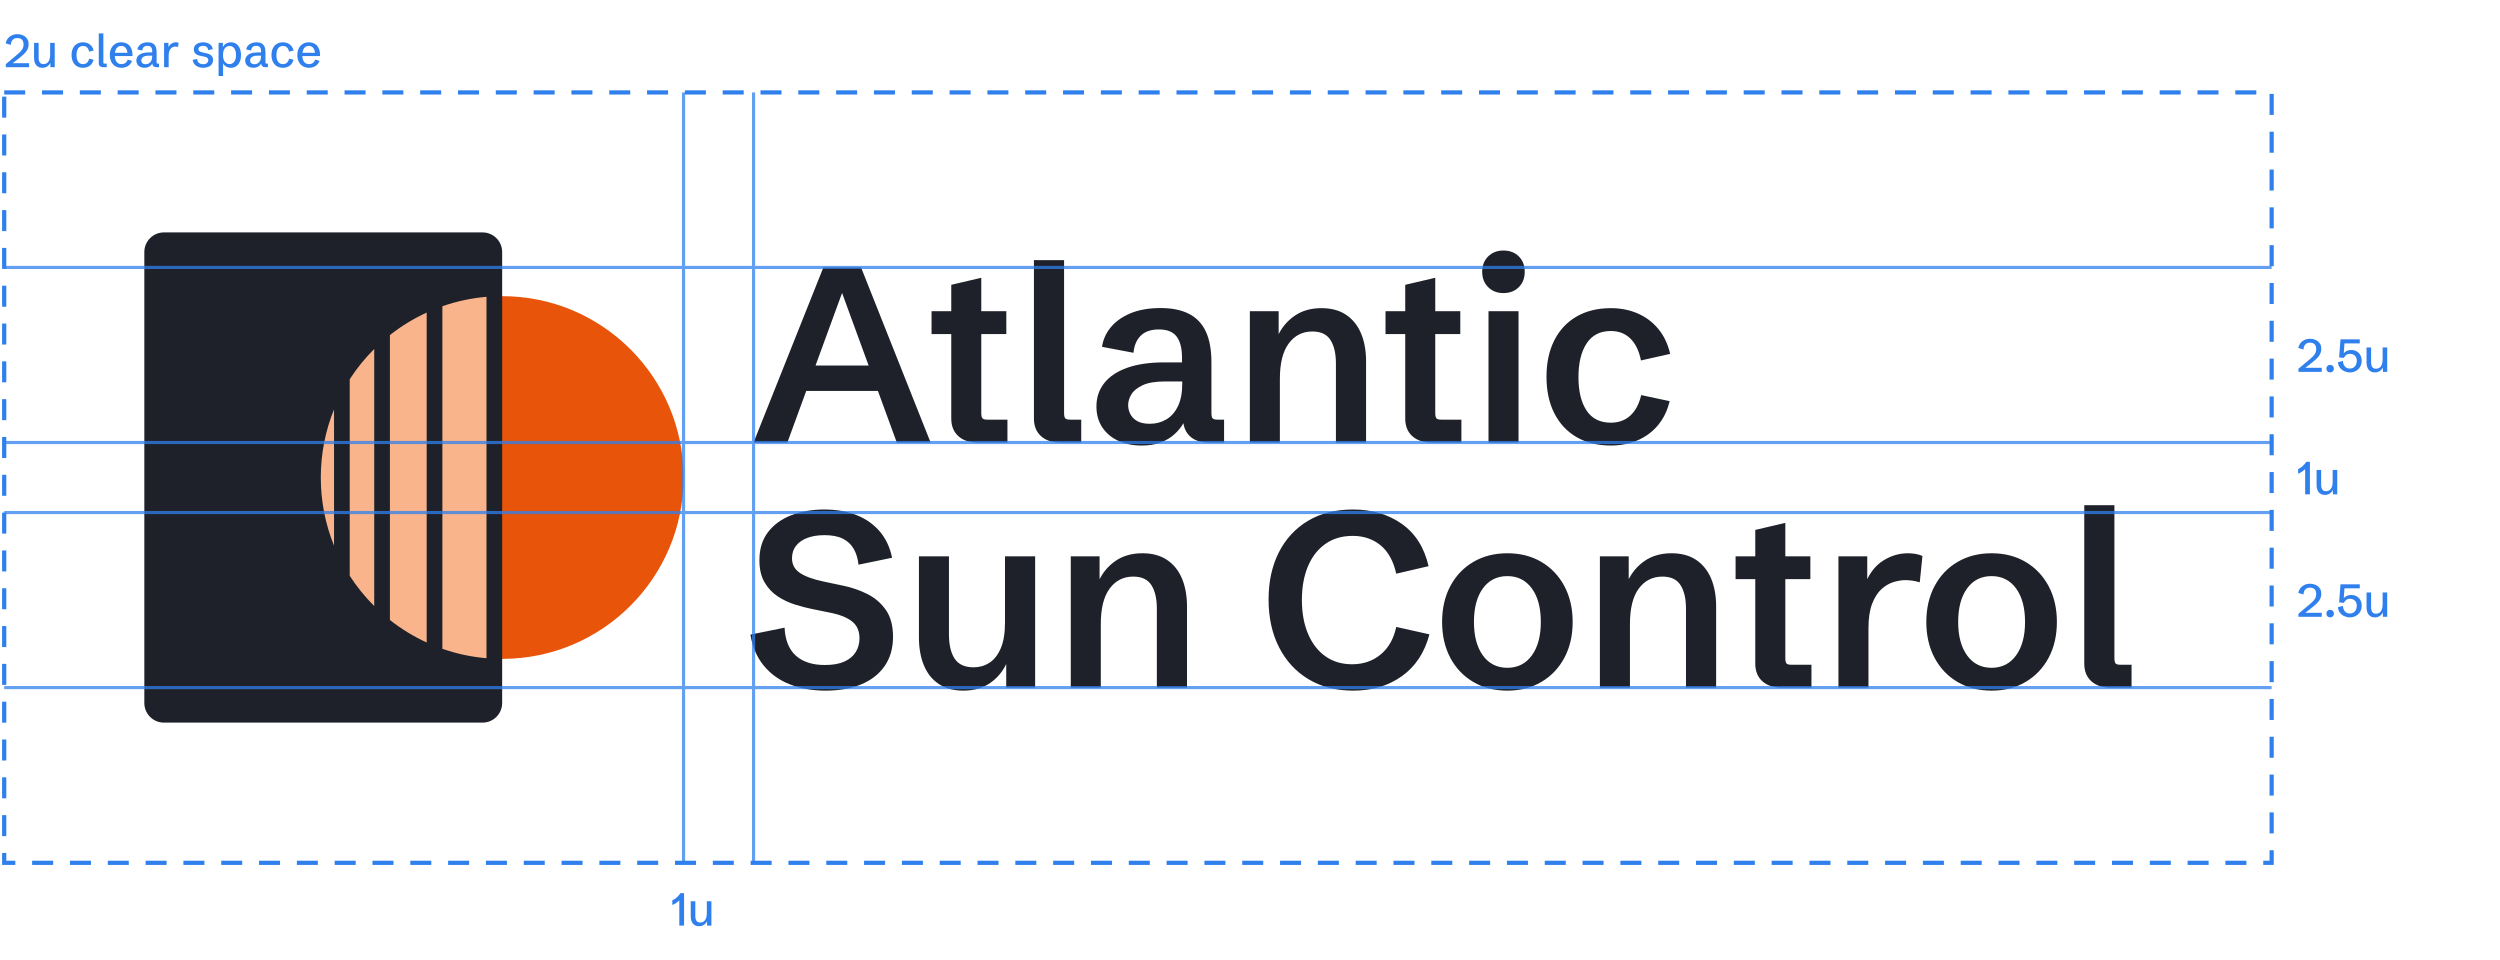
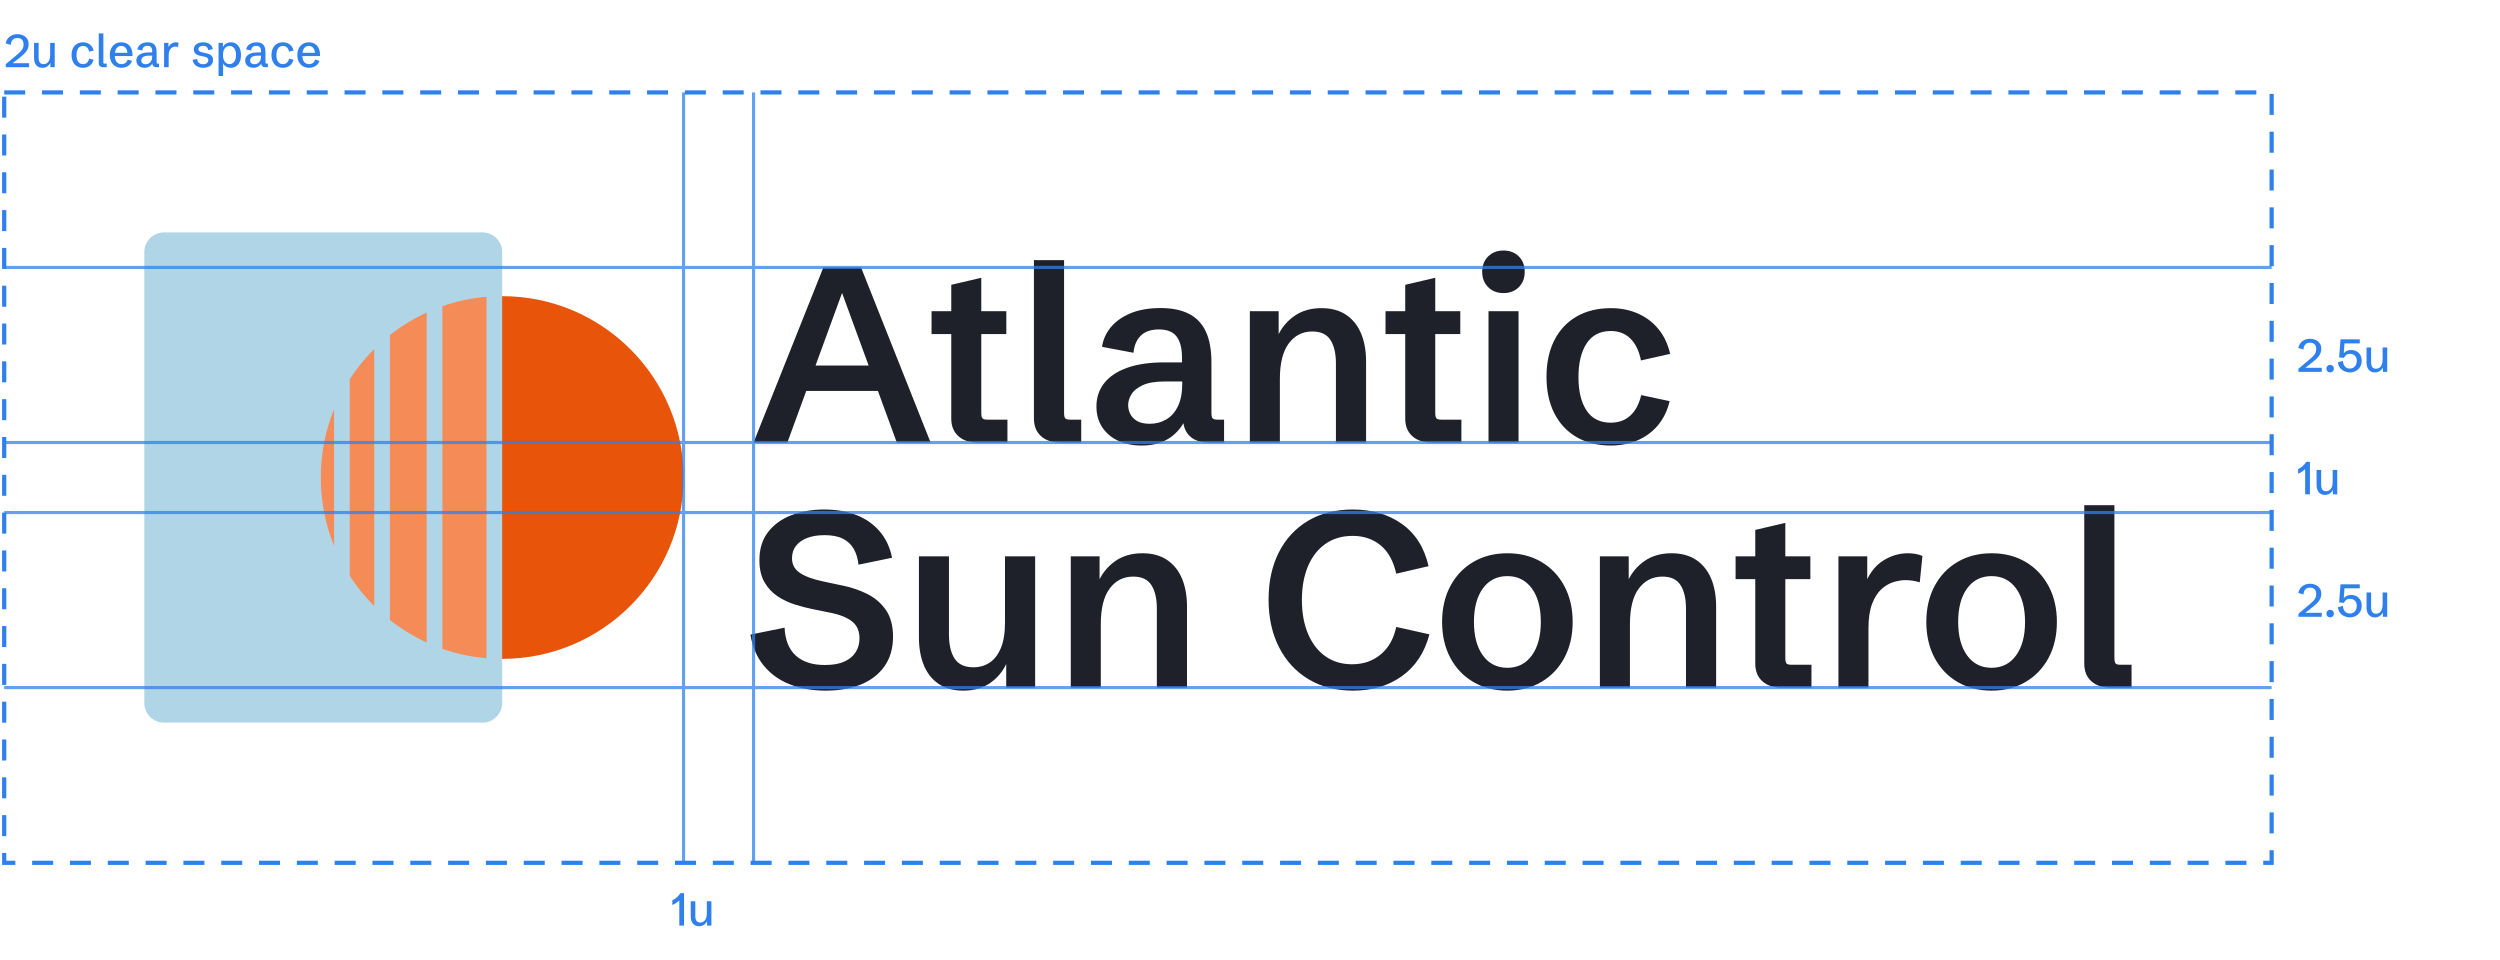
<svg xmlns="http://www.w3.org/2000/svg" width="1190.0" height="456.7" viewBox="-68.7 -127.3 1190.0 456.7" role="img" aria-label="Spacing of option 1">
  <path fill="#E8540A" d="M256.67 100C256.67 147.68 218.01 186.33 170.33 186.33C122.65 186.33 84 147.68 84 100C84 52.32 122.65 13.67 170.33 13.67C218.01 13.67 256.67 52.32 256.67 100Z" />
-   <path fill="#1E2129" d="M9.33 -16.67H161C166.15 -16.67 170.33 -12.49 170.33 -7.33V207.33C170.33 212.49 166.15 216.67 161 216.67H9.33C4.18 216.67 0 212.49 0 207.33V-7.33C0 -12.49 4.18 -16.67 9.33 -16.67Z" />
-   <path fill="#F9B48C" d="M162.87 186.01C155.57 185.39 148.53 183.86 141.87 181.53V18.47C148.53 16.14 155.57 14.61 162.87 13.99V186.01ZM134.4 178.52C128.13 175.65 122.26 172.04 116.9 167.82V32.18C122.26 27.96 128.13 24.35 134.4 21.48V178.52ZM109.43 161.19C105.05 156.83 101.14 152 97.77 146.79V53.21C101.14 48 105.05 43.17 109.43 38.81V161.19ZM90.3 67.56V132.44C86.24 122.42 84 111.47 84 100C84 88.53 86.24 77.58 90.3 67.56Z" />
+   <path fill="#AFD5E6" d="M9.33 -16.67H161C166.15 -16.67 170.33 -12.49 170.33 -7.33V207.33C170.33 212.49 166.15 216.67 161 216.67H9.33C4.18 216.67 0 212.49 0 207.33V-7.33C0 -12.49 4.18 -16.67 9.33 -16.67Z" />
+   <path fill="#F58B57" d="M162.87 186.01C155.57 185.39 148.53 183.86 141.87 181.53V18.47C148.53 16.14 155.57 14.61 162.87 13.99V186.01ZM134.4 178.52C128.13 175.65 122.26 172.04 116.9 167.82V32.18C122.26 27.96 128.13 24.35 134.4 21.48V178.52ZM109.43 161.19C105.05 156.83 101.14 152 97.77 146.79V53.21C101.14 48 105.05 43.17 109.43 38.81V161.19ZM90.3 67.56V132.44C86.24 122.42 84 111.47 84 100C84 88.53 86.24 77.58 90.3 67.56Z" />
  <g fill="#1E2129">
    <path transform="translate(289.25 83.33)" d="M0.75 0 33.97 -83.33H51.91L85.01 0H68.92L42.88 -71.18L16.84 0ZM20.54 -24.54V-36.63H65.1V-24.54ZM107.23 0Q101.56 0 98.21 -3.04Q94.85 -6.08 94.85 -11.4V-51.62H85.47V-62.5H94.85V-75.06L109.14 -78.41V-62.5H121.06V-51.62H109.14V-14.12Q109.14 -12.15 109.69 -11.52Q110.24 -10.88 112.04 -10.88H121.59V0ZM146.64 0Q140.91 0 137.56 -3.04Q134.2 -6.08 134.2 -11.4V-86.81H148.55V-14.12Q148.55 -12.15 149.1 -11.52Q149.65 -10.88 151.45 -10.88H156.71V0ZM185.42 1.45Q179.34 1.45 174.48 -0.75Q169.62 -2.95 166.78 -7.15Q163.95 -11.34 163.95 -17.19Q163.95 -23.5 167.62 -28.21Q171.3 -32.93 178.5 -35.53Q185.71 -38.14 196.35 -38.14H205.73L204.69 -36.75V-40.28Q204.69 -46.99 202.14 -50.41Q199.59 -53.82 193.69 -53.82Q188.08 -53.82 185.07 -50.87Q182.06 -47.92 181.6 -42.71L166.61 -45.54Q167.36 -50.69 170.8 -54.86Q174.25 -59.03 180.21 -61.52Q186.17 -64 194.56 -64Q202.55 -64 207.93 -61.28Q213.31 -58.56 216 -52.86Q218.69 -47.16 218.69 -38.14V-14.12Q218.69 -12.15 219.24 -11.52Q219.79 -10.88 221.59 -10.88H224.71V0H217.25Q211.57 0 208.39 -3.04Q205.21 -6.08 205.21 -11.4V-14.93L207.64 -14.24Q206.83 -11.75 205.27 -9.03Q203.7 -6.31 201.1 -3.94Q198.5 -1.56 194.65 -0.06Q190.8 1.45 185.42 1.45ZM189.35 -8.91Q193.69 -8.91 197.19 -10.97Q200.69 -13.02 202.75 -17.27Q204.8 -21.53 204.8 -28.01V-29.05H196.59Q189.81 -29.05 186 -27.29Q182.18 -25.52 180.61 -22.95Q179.05 -20.37 179.05 -17.82Q179.05 -15.62 180.06 -13.57Q181.08 -11.52 183.33 -10.21Q185.59 -8.91 189.35 -8.91ZM236.98 0V-62.5H250.69V-48.21L250.29 -50.75Q253.01 -56.66 258.28 -60.3Q263.54 -63.95 271.06 -63.95Q278.07 -63.95 282.78 -60.79Q287.5 -57.64 289.9 -51.94Q292.3 -46.24 292.3 -38.6V0H277.95V-37.62Q277.95 -44.68 275.38 -48.76Q272.8 -52.84 266.72 -52.84Q259.72 -52.84 255.5 -47.16Q251.27 -41.49 251.27 -30.21V0ZM323.32 0Q317.65 0 314.29 -3.04Q310.94 -6.08 310.94 -11.4V-51.62H301.56V-62.5H310.94V-75.06L325.23 -78.41V-62.5H337.15V-51.62H325.23V-14.12Q325.23 -12.15 325.78 -11.52Q326.33 -10.88 328.12 -10.88H337.67V0ZM350.58 0V-62.5H364.87V0ZM357.7 -71.12Q353.24 -71.12 350.41 -73.96Q347.57 -76.79 347.57 -81.25Q347.57 -85.76 350.41 -88.57Q353.24 -91.38 357.7 -91.38Q362.21 -91.38 365.02 -88.57Q367.82 -85.76 367.82 -81.25Q367.82 -76.79 365.02 -73.96Q362.21 -71.12 357.7 -71.12ZM408.91 1.45Q399.42 1.45 392.53 -2.55Q385.65 -6.54 381.92 -13.89Q378.18 -21.24 378.18 -31.25Q378.18 -41.32 381.92 -48.67Q385.65 -56.02 392.53 -59.98Q399.42 -63.95 408.85 -63.95Q415.74 -63.95 421.53 -61.46Q427.31 -58.97 431.37 -54.11Q435.42 -49.25 437.04 -42.19L423.15 -39.06Q421.76 -45.95 418.08 -49.51Q414.41 -53.07 408.8 -53.07Q401.16 -53.07 397.28 -47.16Q393.4 -41.26 393.4 -31.13Q393.4 -21.01 397.25 -15.22Q401.1 -9.43 408.8 -9.43Q414.29 -9.43 418 -12.73Q421.7 -16.03 423.26 -22.57L436.81 -19.68Q435.53 -14.35 432.87 -10.39Q430.21 -6.42 426.48 -3.79Q422.74 -1.16 418.29 0.14Q413.83 1.45 408.91 1.45Z" />
    <path transform="translate(285.49 200.00)" d="M38.83 1.45Q29.4 1.45 21.82 -1.53Q14.24 -4.51 9.35 -10.47Q4.46 -16.44 3.01 -25.23L19.27 -28.53Q19.68 -19.73 24.59 -15.25Q29.51 -10.76 38.43 -10.76Q44.16 -10.76 47.77 -12.41Q51.39 -14.06 53.15 -16.93Q54.92 -19.79 54.92 -23.44Q54.92 -28.76 51.36 -31.51Q47.8 -34.26 41.9 -35.47L32.52 -37.38Q28.7 -38.14 24.33 -39.5Q19.97 -40.86 16.09 -43.37Q12.21 -45.89 9.75 -50.09Q7.29 -54.28 7.29 -60.65Q7.29 -68.75 11.46 -74.1Q15.62 -79.46 22.63 -82.12Q29.63 -84.78 38.08 -84.78Q46.93 -84.78 53.65 -82.06Q60.36 -79.34 64.67 -74.22Q68.98 -69.1 70.43 -61.81L54.46 -58.51Q53.99 -62.91 52.17 -66.06Q50.35 -69.21 46.99 -70.89Q43.63 -72.57 38.25 -72.57Q33.68 -72.57 30.21 -71.3Q26.74 -70.02 24.77 -67.56Q22.8 -65.1 22.8 -61.57Q22.8 -57.12 26.56 -54.6Q30.32 -52.08 37.67 -50.52L47.22 -48.5Q53.18 -47.28 58.59 -44.59Q64 -41.9 67.45 -37.01Q70.89 -32.12 70.89 -24.19Q70.89 -15.97 66.87 -10.21Q62.85 -4.46 55.64 -1.5Q48.44 1.45 38.83 1.45ZM104.34 1.45Q97.4 1.45 92.68 -1.71Q87.96 -4.86 85.59 -10.59Q83.22 -16.32 83.22 -23.9V-62.5H97.51V-25.46Q97.51 -17.88 100.23 -13.77Q102.95 -9.66 109.26 -9.66Q113.43 -9.66 116.78 -11.83Q120.14 -14 122.16 -18.69Q124.19 -23.38 124.19 -30.96V-62.5H138.54V0H124.77V-14.7L125.17 -12.09Q122.51 -5.96 117.22 -2.26Q111.92 1.45 104.34 1.45ZM155.5 0V-62.5H169.21V-48.21L168.81 -50.75Q171.53 -56.66 176.79 -60.3Q182.06 -63.95 189.58 -63.95Q196.59 -63.95 201.3 -60.79Q206.02 -57.64 208.42 -51.94Q210.82 -46.24 210.82 -38.6V0H196.47V-37.62Q196.47 -44.68 193.89 -48.76Q191.32 -52.84 185.24 -52.84Q178.24 -52.84 174.02 -47.16Q169.79 -41.49 169.79 -30.21V0ZM289.93 1.45Q277.72 1.45 268.66 -3.99Q259.61 -9.43 254.63 -19.21Q249.65 -28.99 249.65 -41.96Q249.65 -54.63 254.48 -64.27Q259.32 -73.9 268.34 -79.34Q277.37 -84.78 289.81 -84.78Q303.36 -84.78 313.05 -77.95Q322.74 -71.12 325.81 -57.81L310.42 -54.22Q308.39 -63.31 302.92 -67.77Q297.45 -72.22 289.7 -72.22Q282.06 -72.22 276.65 -68.37Q271.24 -64.53 268.37 -57.67Q265.51 -50.81 265.51 -41.72Q265.51 -32.52 268.43 -25.61Q271.35 -18.69 276.71 -14.9Q282.06 -11.11 289.41 -11.11Q297.4 -11.11 303.01 -15.77Q308.62 -20.43 310.42 -28.88L326.22 -25.35Q322.8 -12.38 313.14 -5.47Q303.47 1.45 289.93 1.45ZM363.32 1.45Q354.12 1.45 347.09 -2.69Q340.06 -6.83 336.15 -14.21Q332.25 -21.59 332.25 -31.25Q332.25 -40.91 336.15 -48.29Q340.06 -55.67 347.09 -59.81Q354.12 -63.95 363.32 -63.95Q372.52 -63.95 379.53 -59.81Q386.53 -55.67 390.46 -48.29Q394.4 -40.91 394.4 -31.25Q394.4 -21.59 390.46 -14.21Q386.53 -6.83 379.5 -2.69Q372.47 1.45 363.32 1.45ZM363.32 -9.43Q370.67 -9.43 374.96 -15.31Q379.24 -21.18 379.24 -31.25Q379.24 -41.38 374.96 -47.22Q370.67 -53.07 363.32 -53.07Q355.92 -53.07 351.66 -47.22Q347.41 -41.38 347.41 -31.25Q347.41 -21.18 351.66 -15.31Q355.92 -9.43 363.32 -9.43ZM407.36 0V-62.5H421.08V-48.21L420.67 -50.75Q423.39 -56.66 428.66 -60.3Q433.93 -63.95 441.45 -63.95Q448.45 -63.95 453.17 -60.79Q457.88 -57.64 460.29 -51.94Q462.69 -46.24 462.69 -38.6V0H448.34V-37.62Q448.34 -44.68 445.76 -48.76Q443.18 -52.84 437.11 -52.84Q430.11 -52.84 425.88 -47.16Q421.66 -41.49 421.66 -30.21V0ZM493.71 0Q488.03 0 484.68 -3.04Q481.32 -6.08 481.32 -11.4V-51.62H471.95V-62.5H481.32V-75.06L495.62 -78.41V-62.5H507.54V-51.62H495.62V-14.12Q495.62 -12.15 496.17 -11.52Q496.71 -10.88 498.51 -10.88H508.06V0ZM520.9 0V-62.5H534.62V-48.73L534.1 -50.46Q536.99 -57.23 542.43 -60.59Q547.87 -63.95 554.01 -63.95Q555.74 -63.95 557.51 -63.66Q559.27 -63.37 560.89 -62.67L559.62 -50.12Q556.09 -51.16 552.73 -51.16Q550.24 -51.16 547.21 -50.26Q544.17 -49.36 541.45 -46.93Q538.73 -44.5 536.96 -39.96Q535.2 -35.42 535.2 -28.18V0ZM593.82 1.45Q584.62 1.45 577.59 -2.69Q570.55 -6.83 566.65 -14.21Q562.74 -21.59 562.74 -31.25Q562.74 -40.91 566.65 -48.29Q570.55 -55.67 577.59 -59.81Q584.62 -63.95 593.82 -63.95Q603.02 -63.95 610.02 -59.81Q617.02 -55.67 620.96 -48.29Q624.89 -40.91 624.89 -31.25Q624.89 -21.59 620.96 -14.21Q617.02 -6.83 609.99 -2.69Q602.96 1.45 593.82 1.45ZM593.82 -9.43Q601.17 -9.43 605.45 -15.31Q609.73 -21.18 609.73 -31.25Q609.73 -41.38 605.45 -47.22Q601.17 -53.07 593.82 -53.07Q586.41 -53.07 582.16 -47.22Q577.9 -41.38 577.9 -31.25Q577.9 -21.18 582.16 -15.31Q586.41 -9.43 593.82 -9.43ZM650.36 0Q644.63 0 641.27 -3.04Q637.92 -6.08 637.92 -11.4V-86.81H652.27V-14.12Q652.27 -12.15 652.82 -11.52Q653.37 -10.88 655.16 -10.88H660.43V0Z" />
  </g>
  <g fill="none" stroke="#2F80ED" stroke-width="1.5" opacity=".75">
    <path d="M-66.7 0.00H1012.6" />
    <path d="M-66.7 83.33H1012.6" />
    <path d="M-66.7 116.67H1012.6" />
    <path d="M-66.7 200.00H1012.6" />
    <path d="M256.67 -83.3V283.3" />
    <path d="M290.00 -83.3V283.3" />
  </g>
  <rect x="-66.7" y="-83.3" width="1079.3" height="366.7" fill="none" stroke="#2F80ED" stroke-width="2" stroke-dasharray="10 8" />
  <path fill="#2F80ED" transform="translate(1024.6 49.7)" d="M0.75 0V-1.46L6.21 -6.04Q7.26 -6.93 7.93 -7.66Q8.59 -8.4 8.91 -9.16Q9.22 -9.93 9.22 -10.85Q9.22 -11.88 8.87 -12.56Q8.52 -13.23 7.86 -13.57Q7.21 -13.9 6.28 -13.9Q5.18 -13.9 4.51 -13.45Q3.83 -13.01 3.52 -12.27Q3.2 -11.53 3.15 -10.63L0.73 -11.35Q0.83 -12.42 1.54 -13.43Q2.25 -14.44 3.46 -15.09Q4.67 -15.74 6.28 -15.74Q7.21 -15.74 8.15 -15.47Q9.09 -15.21 9.88 -14.65Q10.67 -14.08 11.15 -13.17Q11.63 -12.26 11.63 -10.97Q11.63 -9.14 10.6 -7.68Q9.56 -6.22 7.69 -4.78L3.59 -1.57L2.4 -1.92H11.85V0ZM15.86 0.27Q15.08 0.27 14.57 -0.24Q14.06 -0.75 14.06 -1.53Q14.06 -2.3 14.57 -2.81Q15.08 -3.32 15.86 -3.32Q16.62 -3.32 17.13 -2.81Q17.64 -2.3 17.64 -1.53Q17.64 -0.75 17.13 -0.24Q16.62 0.27 15.86 0.27ZM25.28 0.27Q23.89 0.27 22.63 -0.29Q21.38 -0.85 20.54 -1.92Q19.71 -3 19.57 -4.57L21.92 -5.2Q22.02 -3.64 22.84 -2.6Q23.67 -1.57 25.24 -1.57Q26.23 -1.57 26.97 -2.04Q27.7 -2.5 28.12 -3.33Q28.53 -4.16 28.53 -5.22Q28.53 -6.82 27.62 -7.7Q26.71 -8.57 25.3 -8.57Q24.12 -8.57 23.43 -7.99Q22.74 -7.4 22.4 -6.64L20.12 -6.85L20.78 -15.47H29.95V-13.55H22.67L22.27 -8.01L21.75 -8.12Q22.34 -9.11 23.38 -9.75Q24.42 -10.39 25.87 -10.39Q27.35 -10.39 28.48 -9.74Q29.61 -9.09 30.24 -7.94Q30.87 -6.79 30.87 -5.3Q30.87 -3.58 30.09 -2.33Q29.32 -1.07 28.04 -0.4Q26.77 0.27 25.28 0.27ZM37.12 0.27Q35.88 0.27 34.99 -0.3Q34.11 -0.87 33.64 -1.91Q33.17 -2.94 33.17 -4.36V-11.6H35.35V-4.57Q35.35 -3.15 35.88 -2.31Q36.41 -1.48 37.69 -1.48Q38.62 -1.48 39.32 -1.96Q40.03 -2.44 40.43 -3.43Q40.83 -4.42 40.83 -5.93V-11.6H43.01V0H40.94V-2.73L41.01 -2.26Q40.54 -1.15 39.55 -0.44Q38.55 0.27 37.12 0.27Z" />
  <path fill="#2F80ED" transform="translate(1024.6 108.0)" d="M3.95 0V-11.98Q3.08 -11.2 2.33 -10.69Q1.57 -10.18 0.62 -9.84V-12.05Q1.15 -12.29 1.72 -12.64Q2.29 -12.99 2.98 -13.65Q3.67 -14.32 4.54 -15.47H6.22V0ZM13.34 0.27Q12.1 0.27 11.21 -0.3Q10.32 -0.87 9.86 -1.91Q9.39 -2.94 9.39 -4.36V-11.6H11.57V-4.57Q11.57 -3.15 12.1 -2.31Q12.62 -1.48 13.91 -1.48Q14.83 -1.48 15.54 -1.96Q16.24 -2.44 16.65 -3.43Q17.05 -4.42 17.05 -5.93V-11.6H19.23V0H17.16V-2.73L17.23 -2.26Q16.76 -1.15 15.76 -0.44Q14.77 0.27 13.34 0.27Z" />
  <path fill="#2F80ED" transform="translate(1024.6 166.3)" d="M0.75 0V-1.46L6.21 -6.04Q7.26 -6.93 7.93 -7.66Q8.59 -8.4 8.91 -9.16Q9.22 -9.93 9.22 -10.85Q9.22 -11.88 8.87 -12.56Q8.52 -13.23 7.86 -13.57Q7.21 -13.9 6.28 -13.9Q5.18 -13.9 4.51 -13.45Q3.83 -13.01 3.52 -12.27Q3.2 -11.53 3.15 -10.63L0.73 -11.35Q0.83 -12.42 1.54 -13.43Q2.25 -14.44 3.46 -15.09Q4.67 -15.74 6.28 -15.74Q7.21 -15.74 8.15 -15.47Q9.09 -15.21 9.88 -14.65Q10.67 -14.08 11.15 -13.17Q11.63 -12.26 11.63 -10.97Q11.63 -9.14 10.6 -7.68Q9.56 -6.22 7.69 -4.78L3.59 -1.57L2.4 -1.92H11.85V0ZM15.86 0.27Q15.08 0.27 14.57 -0.24Q14.06 -0.75 14.06 -1.53Q14.06 -2.3 14.57 -2.81Q15.08 -3.32 15.86 -3.32Q16.62 -3.32 17.13 -2.81Q17.64 -2.3 17.64 -1.53Q17.64 -0.75 17.13 -0.24Q16.62 0.27 15.86 0.27ZM25.28 0.27Q23.89 0.27 22.63 -0.29Q21.38 -0.85 20.54 -1.92Q19.71 -3 19.57 -4.57L21.92 -5.2Q22.02 -3.64 22.84 -2.6Q23.67 -1.57 25.24 -1.57Q26.23 -1.57 26.97 -2.04Q27.7 -2.5 28.12 -3.33Q28.53 -4.16 28.53 -5.22Q28.53 -6.82 27.62 -7.7Q26.71 -8.57 25.3 -8.57Q24.12 -8.57 23.43 -7.99Q22.74 -7.4 22.4 -6.64L20.12 -6.85L20.78 -15.47H29.95V-13.55H22.67L22.27 -8.01L21.75 -8.12Q22.34 -9.11 23.38 -9.75Q24.42 -10.39 25.87 -10.39Q27.35 -10.39 28.48 -9.74Q29.61 -9.09 30.24 -7.94Q30.87 -6.79 30.87 -5.3Q30.87 -3.58 30.09 -2.33Q29.32 -1.07 28.04 -0.4Q26.77 0.27 25.28 0.27ZM37.12 0.27Q35.88 0.27 34.99 -0.3Q34.11 -0.87 33.64 -1.91Q33.17 -2.94 33.17 -4.36V-11.6H35.35V-4.57Q35.35 -3.15 35.88 -2.31Q36.41 -1.48 37.69 -1.48Q38.62 -1.48 39.32 -1.96Q40.03 -2.44 40.43 -3.43Q40.83 -4.42 40.83 -5.93V-11.6H43.01V0H40.94V-2.73L41.01 -2.26Q40.54 -1.15 39.55 -0.44Q38.55 0.27 37.12 0.27Z" />
  <path fill="#2F80ED" transform="translate(250.7 313.3)" d="M3.95 0V-11.98Q3.08 -11.2 2.33 -10.69Q1.57 -10.18 0.62 -9.84V-12.05Q1.15 -12.29 1.72 -12.64Q2.29 -12.99 2.98 -13.65Q3.67 -14.32 4.54 -15.47H6.22V0ZM13.34 0.27Q12.1 0.27 11.21 -0.3Q10.32 -0.87 9.86 -1.91Q9.39 -2.94 9.39 -4.36V-11.6H11.57V-4.57Q11.57 -3.15 12.1 -2.31Q12.62 -1.48 13.91 -1.48Q14.83 -1.48 15.54 -1.96Q16.24 -2.44 16.65 -3.43Q17.05 -4.42 17.05 -5.93V-11.6H19.23V0H17.16V-2.73L17.23 -2.26Q16.76 -1.15 15.76 -0.44Q14.77 0.27 13.34 0.27Z" />
  <path fill="#2F80ED" transform="translate(-66.7 -95.3)" d="M0.75 0V-1.46L6.21 -6.04Q7.26 -6.93 7.93 -7.66Q8.59 -8.4 8.91 -9.16Q9.22 -9.93 9.22 -10.85Q9.22 -11.88 8.87 -12.56Q8.52 -13.23 7.86 -13.57Q7.21 -13.9 6.28 -13.9Q5.18 -13.9 4.51 -13.45Q3.83 -13.01 3.52 -12.27Q3.2 -11.53 3.15 -10.63L0.73 -11.35Q0.83 -12.42 1.54 -13.43Q2.25 -14.44 3.46 -15.09Q4.67 -15.74 6.28 -15.74Q7.21 -15.74 8.15 -15.47Q9.09 -15.21 9.88 -14.65Q10.67 -14.08 11.15 -13.17Q11.63 -12.26 11.63 -10.97Q11.63 -9.14 10.6 -7.68Q9.56 -6.22 7.69 -4.78L3.59 -1.57L2.4 -1.92H11.85V0ZM18.17 0.27Q16.92 0.27 16.03 -0.3Q15.15 -0.87 14.68 -1.91Q14.21 -2.94 14.21 -4.36V-11.6H16.39V-4.57Q16.39 -3.15 16.92 -2.31Q17.45 -1.48 18.73 -1.48Q19.66 -1.48 20.36 -1.96Q21.07 -2.44 21.47 -3.43Q21.87 -4.42 21.87 -5.93V-11.6H24.05V0H21.98V-2.73L22.05 -2.26Q21.58 -1.15 20.59 -0.44Q19.59 0.27 18.17 0.27ZM37.55 0.27Q35.87 0.27 34.63 -0.47Q33.4 -1.21 32.73 -2.58Q32.07 -3.94 32.07 -5.8Q32.07 -7.67 32.73 -9.03Q33.4 -10.39 34.63 -11.13Q35.86 -11.87 37.54 -11.87Q38.81 -11.87 39.83 -11.41Q40.85 -10.95 41.57 -10.07Q42.28 -9.2 42.59 -7.95L40.43 -7.42Q40.14 -8.74 39.41 -9.44Q38.67 -10.13 37.54 -10.13Q36.02 -10.13 35.22 -8.99Q34.42 -7.84 34.42 -5.79Q34.42 -3.74 35.22 -2.6Q36.02 -1.47 37.54 -1.47Q38.66 -1.47 39.4 -2.13Q40.13 -2.79 40.43 -4.07L42.56 -3.56Q42.31 -2.62 41.84 -1.91Q41.37 -1.2 40.72 -0.72Q40.07 -0.24 39.27 0.02Q38.47 0.27 37.55 0.27ZM46.99 0Q46.14 0 45.57 -0.5Q45.01 -1.01 45.01 -1.84V-16.11H47.2V-2.32Q47.2 -1.97 47.3 -1.85Q47.41 -1.73 47.74 -1.73H48.8V0ZM55.83 0.27Q54.15 0.27 52.91 -0.48Q51.66 -1.22 50.97 -2.58Q50.27 -3.94 50.27 -5.8Q50.27 -7.66 50.96 -9.02Q51.65 -10.38 52.88 -11.12Q54.12 -11.87 55.76 -11.87Q56.7 -11.87 57.64 -11.57Q58.59 -11.28 59.37 -10.55Q60.16 -9.82 60.63 -8.55Q61.1 -7.27 61.1 -5.32H51.68V-6.88H59.19L58.72 -6.23Q58.66 -7.65 58.25 -8.51Q57.84 -9.38 57.18 -9.77Q56.51 -10.16 55.72 -10.16Q54.74 -10.16 54.05 -9.64Q53.36 -9.12 52.99 -8.14Q52.63 -7.17 52.63 -5.78Q52.63 -3.74 53.45 -2.6Q54.27 -1.47 55.82 -1.47Q56.91 -1.47 57.66 -2.02Q58.42 -2.58 58.78 -3.64L60.85 -3.01Q60.44 -1.94 59.71 -1.21Q58.97 -0.48 57.99 -0.11Q57 0.27 55.83 0.27ZM66.77 0.26Q65.62 0.26 64.75 -0.17Q63.87 -0.6 63.38 -1.38Q62.9 -2.15 62.9 -3.17Q62.9 -4.28 63.54 -5.15Q64.18 -6.03 65.49 -6.54Q66.79 -7.05 68.78 -7.05H70.64L70.45 -6.83V-7.48Q70.45 -8.8 69.93 -9.5Q69.41 -10.19 68.19 -10.19Q67.03 -10.19 66.41 -9.6Q65.8 -9 65.74 -7.97L63.38 -8.46Q63.5 -9.4 64.12 -10.17Q64.74 -10.95 65.81 -11.41Q66.88 -11.87 68.33 -11.87Q69.77 -11.87 70.71 -11.35Q71.64 -10.83 72.1 -9.8Q72.55 -8.78 72.55 -7.25V-2.32Q72.55 -1.97 72.65 -1.85Q72.76 -1.73 73.09 -1.73H73.71V0H72.46Q71.59 0 71.05 -0.5Q70.51 -1.01 70.51 -1.84V-2.58L70.86 -2.52Q70.69 -2.06 70.39 -1.58Q70.08 -1.1 69.59 -0.68Q69.1 -0.26 68.41 0Q67.71 0.26 66.77 0.26ZM67.32 -1.43Q68.17 -1.43 68.88 -1.84Q69.6 -2.26 70.03 -3.13Q70.46 -4 70.46 -5.37V-5.51H68.77Q67.42 -5.51 66.64 -5.16Q65.87 -4.8 65.55 -4.28Q65.24 -3.76 65.24 -3.25Q65.24 -2.76 65.46 -2.35Q65.68 -1.93 66.14 -1.68Q66.6 -1.43 67.32 -1.43ZM76.11 0V-11.6H78.18V-9.1L78.11 -9.4Q78.63 -10.62 79.66 -11.25Q80.68 -11.87 81.78 -11.87Q82.09 -11.87 82.4 -11.82Q82.71 -11.76 82.99 -11.63L82.75 -9.65Q82.13 -9.84 81.53 -9.84Q81.12 -9.84 80.57 -9.68Q80.02 -9.53 79.5 -9.09Q78.99 -8.65 78.64 -7.79Q78.29 -6.94 78.29 -5.55V0ZM94.72 0.27Q93.45 0.27 92.38 -0.14Q91.32 -0.55 90.62 -1.38Q89.91 -2.21 89.69 -3.51L91.86 -3.93Q91.96 -2.67 92.72 -2.05Q93.48 -1.43 94.66 -1.43Q95.84 -1.43 96.5 -1.99Q97.16 -2.56 97.16 -3.35Q97.16 -4.04 96.69 -4.46Q96.21 -4.88 95.23 -5.05L93.92 -5.3Q93.34 -5.39 92.7 -5.58Q92.06 -5.77 91.51 -6.11Q90.95 -6.46 90.6 -7.03Q90.26 -7.59 90.26 -8.46Q90.26 -9.61 90.86 -10.36Q91.46 -11.11 92.47 -11.49Q93.49 -11.87 94.7 -11.87Q95.96 -11.87 96.93 -11.48Q97.89 -11.1 98.51 -10.37Q99.13 -9.65 99.32 -8.6L97.09 -8.15Q97.01 -8.75 96.75 -9.21Q96.5 -9.67 96 -9.93Q95.51 -10.18 94.7 -10.18Q93.76 -10.18 93.1 -9.79Q92.44 -9.4 92.44 -8.63Q92.44 -8.17 92.69 -7.86Q92.94 -7.54 93.42 -7.34Q93.91 -7.14 94.62 -6.99L95.98 -6.71Q96.89 -6.54 97.67 -6.18Q98.45 -5.82 98.93 -5.17Q99.41 -4.52 99.41 -3.46Q99.41 -2.29 98.81 -1.45Q98.21 -0.61 97.15 -0.17Q96.1 0.27 94.72 0.27ZM102.04 4.19V-11.6H104.1V-9.21L104.05 -9.38Q104.55 -10.65 105.63 -11.26Q106.7 -11.87 107.94 -11.87Q109.37 -11.87 110.44 -11.13Q111.51 -10.39 112.11 -9.02Q112.71 -7.66 112.71 -5.79Q112.71 -3.91 112.11 -2.55Q111.5 -1.19 110.43 -0.46Q109.36 0.27 107.93 0.27Q106.75 0.27 105.66 -0.31Q104.58 -0.89 103.98 -2.23L104.19 -2.31V4.19ZM107.25 -1.49Q108.62 -1.49 109.48 -2.62Q110.34 -3.75 110.34 -5.83Q110.34 -7.86 109.51 -8.99Q108.68 -10.12 107.27 -10.12Q106.42 -10.12 105.71 -9.66Q104.99 -9.21 104.57 -8.26Q104.15 -7.32 104.15 -5.83Q104.15 -3.63 105.05 -2.56Q105.96 -1.49 107.25 -1.49ZM118.58 0.26Q117.43 0.26 116.56 -0.17Q115.68 -0.6 115.19 -1.38Q114.71 -2.15 114.71 -3.17Q114.71 -4.28 115.35 -5.15Q115.99 -6.03 117.3 -6.54Q118.6 -7.05 120.59 -7.05H122.45L122.26 -6.83V-7.48Q122.26 -8.8 121.74 -9.5Q121.21 -10.19 120 -10.19Q118.84 -10.19 118.22 -9.6Q117.61 -9 117.55 -7.97L115.19 -8.46Q115.31 -9.4 115.93 -10.17Q116.55 -10.95 117.62 -11.41Q118.69 -11.87 120.14 -11.87Q121.58 -11.87 122.51 -11.35Q123.45 -10.83 123.91 -9.8Q124.36 -8.78 124.36 -7.25V-2.32Q124.36 -1.97 124.46 -1.85Q124.57 -1.73 124.9 -1.73H125.52V0H124.27Q123.4 0 122.86 -0.5Q122.32 -1.01 122.32 -1.84V-2.58L122.67 -2.52Q122.5 -2.06 122.2 -1.58Q121.89 -1.1 121.4 -0.68Q120.91 -0.26 120.22 0Q119.52 0.26 118.58 0.26ZM119.13 -1.43Q119.98 -1.43 120.69 -1.84Q121.41 -2.26 121.84 -3.13Q122.27 -4 122.27 -5.37V-5.51H120.58Q119.23 -5.51 118.45 -5.16Q117.68 -4.8 117.36 -4.28Q117.05 -3.76 117.05 -3.25Q117.05 -2.76 117.27 -2.35Q117.49 -1.93 117.95 -1.68Q118.41 -1.43 119.13 -1.43ZM132.72 0.27Q131.03 0.27 129.8 -0.47Q128.56 -1.21 127.9 -2.58Q127.23 -3.94 127.23 -5.8Q127.23 -7.67 127.9 -9.03Q128.56 -10.39 129.79 -11.13Q131.02 -11.87 132.71 -11.87Q133.98 -11.87 135 -11.41Q136.02 -10.95 136.73 -10.07Q137.45 -9.2 137.76 -7.95L135.6 -7.42Q135.31 -8.74 134.57 -9.44Q133.84 -10.13 132.71 -10.13Q131.18 -10.13 130.38 -8.99Q129.58 -7.84 129.58 -5.79Q129.58 -3.74 130.38 -2.6Q131.18 -1.47 132.71 -1.47Q133.83 -1.47 134.56 -2.13Q135.3 -2.79 135.6 -4.07L137.73 -3.56Q137.48 -2.62 137.01 -1.91Q136.53 -1.2 135.88 -0.72Q135.23 -0.24 134.43 0.02Q133.63 0.27 132.72 0.27ZM145.09 0.27Q143.42 0.27 142.17 -0.48Q140.93 -1.22 140.23 -2.58Q139.54 -3.94 139.54 -5.8Q139.54 -7.66 140.23 -9.02Q140.92 -10.38 142.15 -11.12Q143.39 -11.87 145.03 -11.87Q145.96 -11.87 146.91 -11.57Q147.86 -11.28 148.64 -10.55Q149.42 -9.82 149.9 -8.55Q150.37 -7.27 150.37 -5.32H140.95V-6.88H148.46L147.98 -6.23Q147.93 -7.65 147.52 -8.51Q147.1 -9.38 146.44 -9.77Q145.78 -10.16 144.99 -10.16Q144.01 -10.16 143.32 -9.64Q142.62 -9.12 142.26 -8.14Q141.89 -7.17 141.89 -5.78Q141.89 -3.74 142.72 -2.6Q143.54 -1.47 145.08 -1.47Q146.18 -1.47 146.93 -2.02Q147.68 -2.58 148.05 -3.64L150.12 -3.01Q149.7 -1.94 148.97 -1.21Q148.24 -0.48 147.25 -0.11Q146.27 0.27 145.09 0.27Z" />
</svg>
